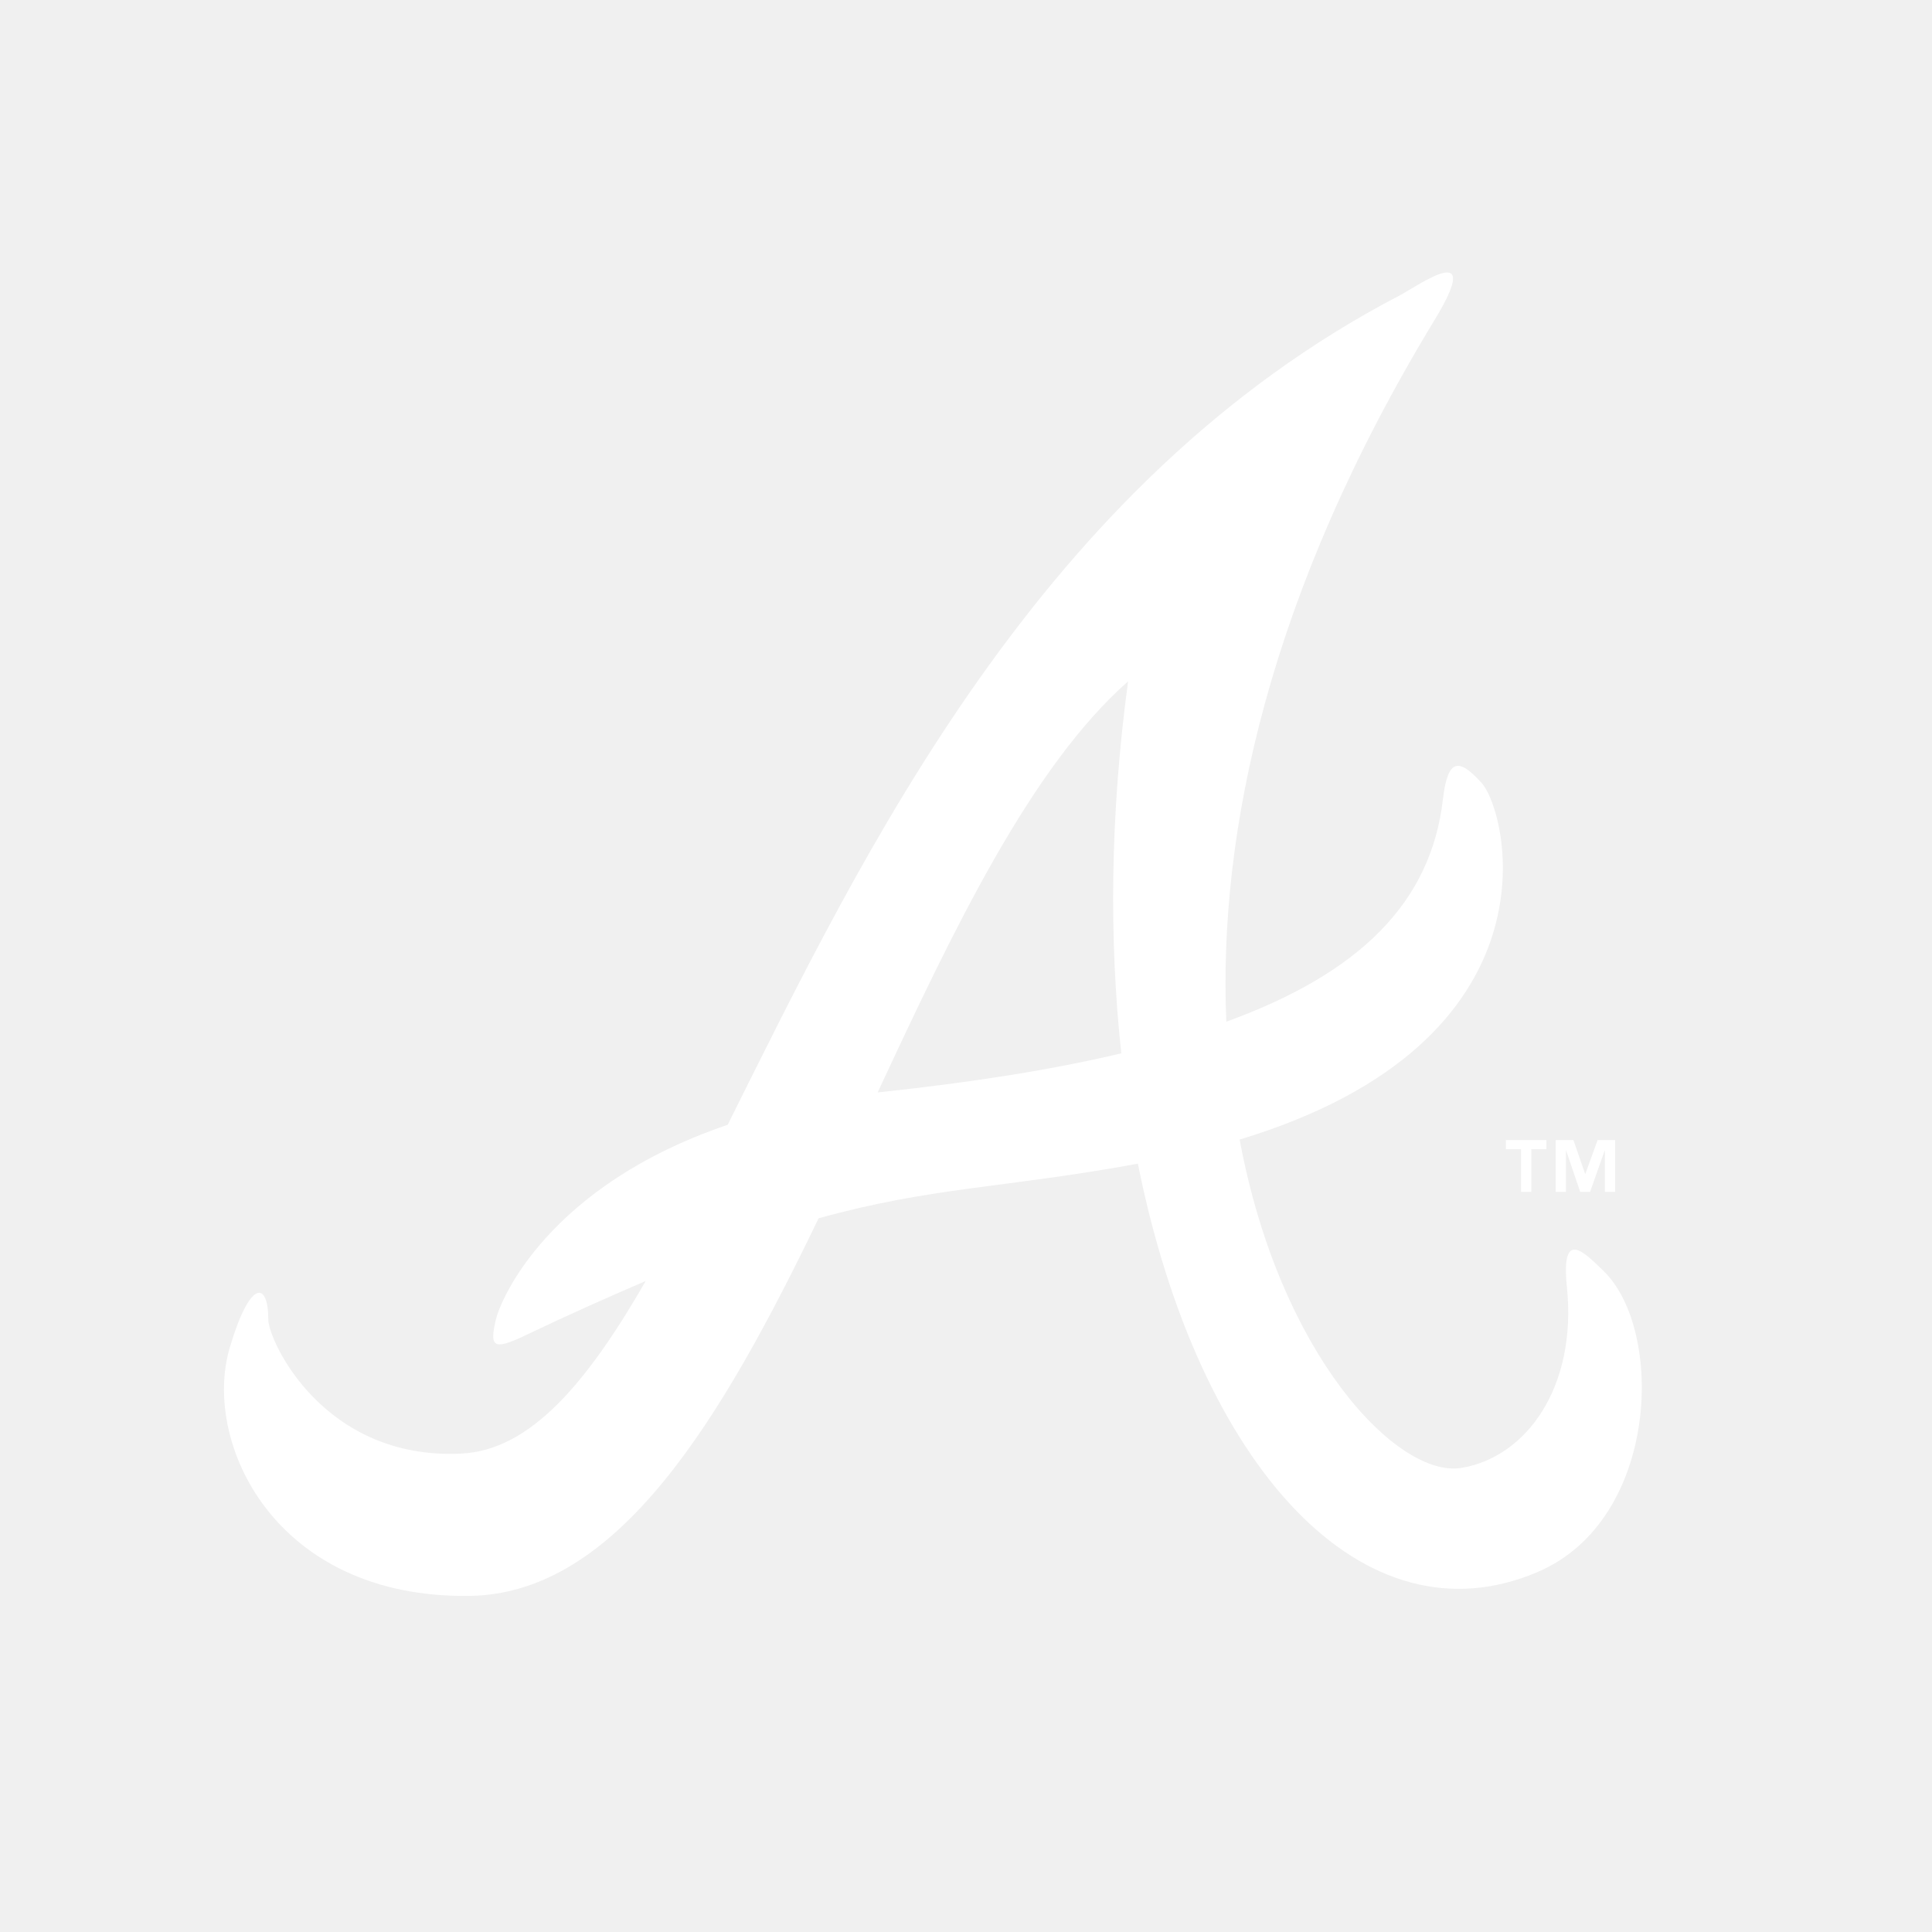
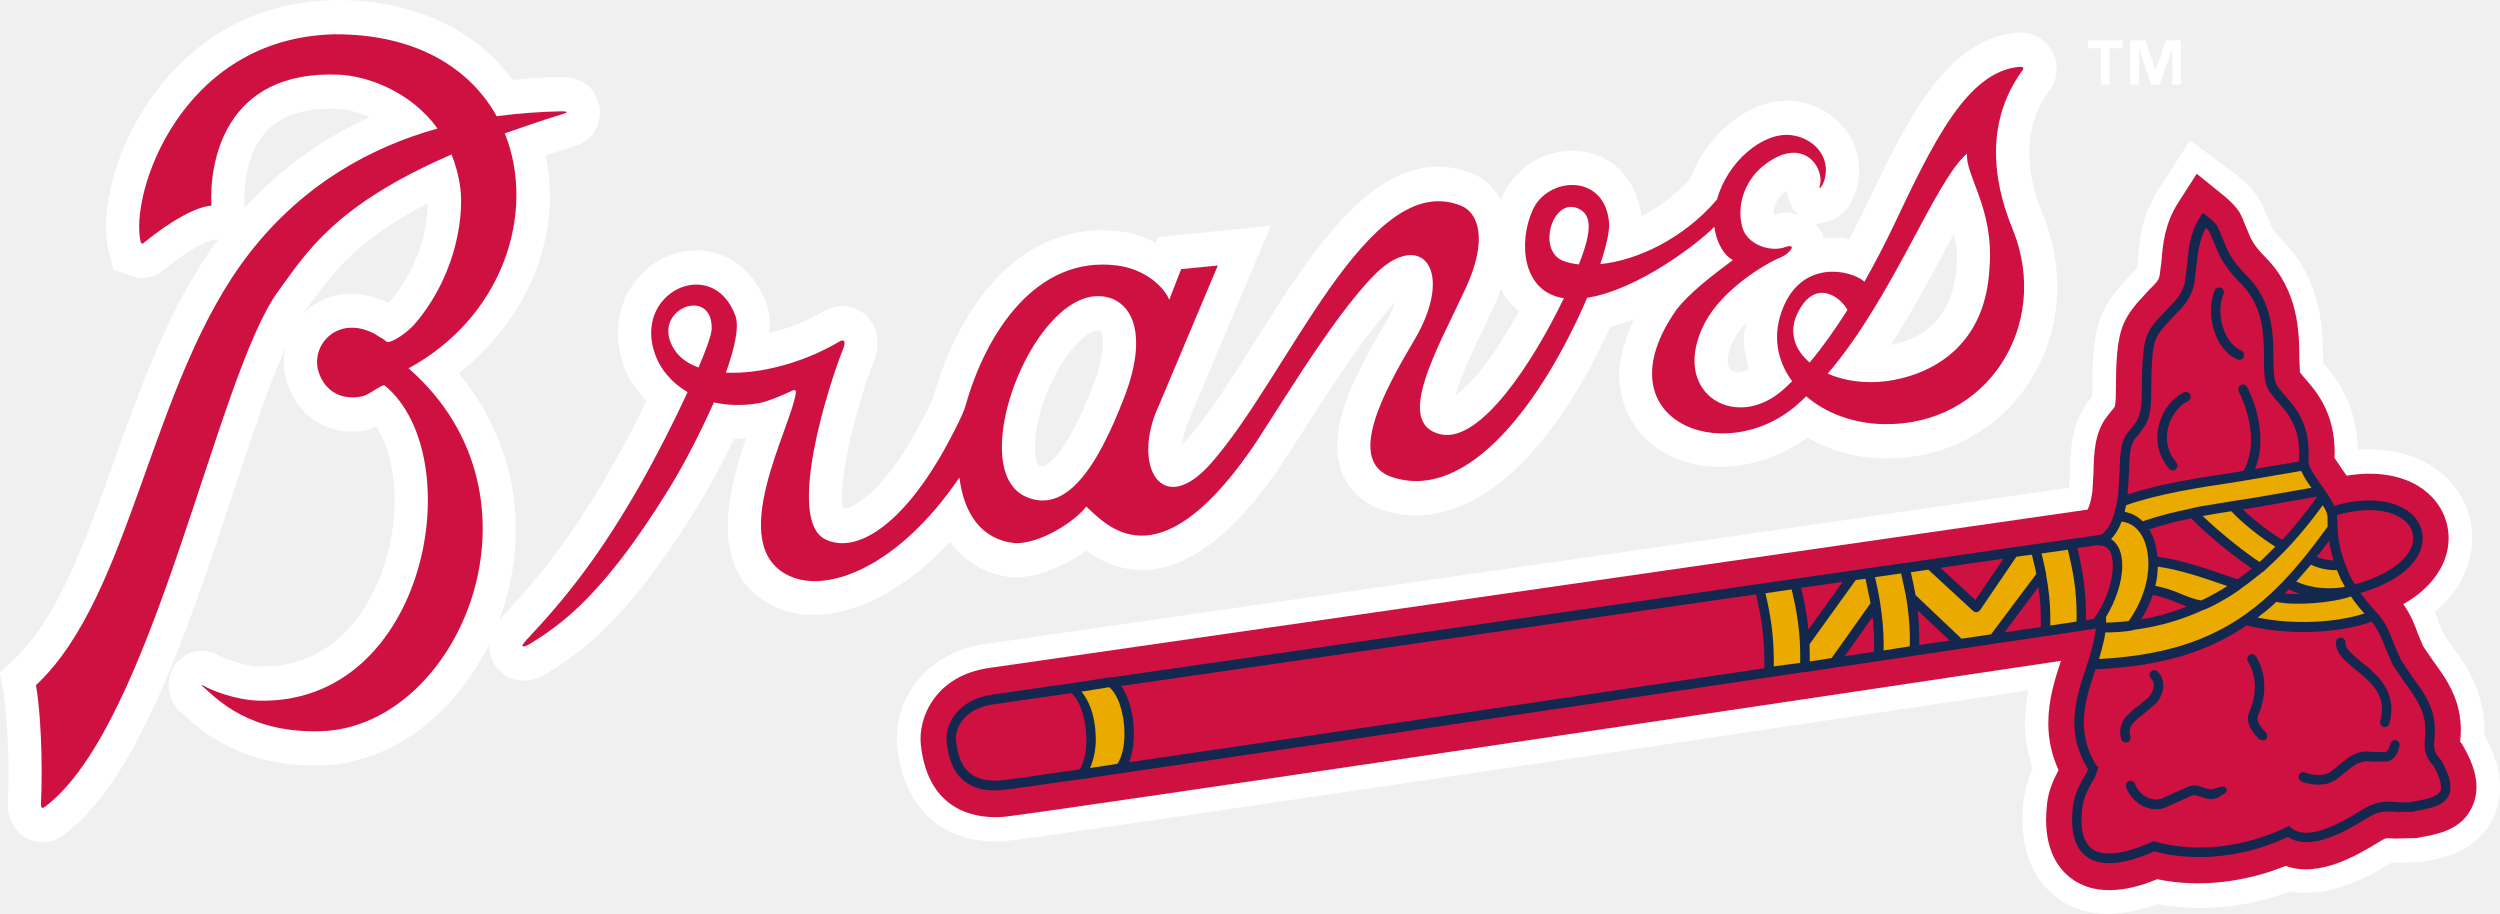
- <svg xmlns="http://www.w3.org/2000/svg" viewBox="0 0 300 300">
-   <path fill="#fff" d="M176.7 180.69c-20.7 3.81-32.04 3.6-49.59 8.49-15.05 31.22-31.17 58.32-54.2 58.63-30.4.42-41.53-23.95-37.25-38.5 3.16-10.72 6-10.4 6-4.42 0 3.24 8.53 21.88 29.97 20.82 10.74-.51 19.54-10.99 28.64-26.8-5.63 2.42-11.82 5.16-18.86 8.52-4.98 2.38-5.36 1.56-4.41-2.54.7-3.01 8.03-20.74 35.99-30.23 21.06-42.19 48.41-99.67 104.43-128.83 2.81-1.47 13.12-8.95 5.38 3.79-25.88 42.56-33.62 79.77-32.38 109.03 20.61-7.48 31.79-18.43 33.64-34.57.74-6.33 2.48-6.42 6-2.51 4.12 4.57 12.88 40.13-37.57 55.38 6.27 33.69 24.6 52.57 34.41 50.99 10.18-1.68 17.99-12.62 16.41-28.09-.92-9 2.47-5.64 5.67-2.51 9.49 9.14 8.69 38.56-10.08 46.7-27.09 11.72-52.73-16.09-62.21-63.34Zm-40.42-11.06c.25-.04.46-.04.7-.07 14.15-1.53 26.38-3.44 37.13-6-1.89-17.55-1.75-37.06 1.06-57.76-15.07 13.3-27.04 38.38-38.89 63.83m101.5 8.82v6.62h-1.6v-6.62h-2.35v-1.42h6.3v1.42Zm11.43 6.62v-6.41h-.04l-2.26 6.41h-1.54l-2.18-6.41h-.03v6.41h-1.59v-8.05h2.75l1.81 5.24h.05l1.9-5.24h2.72v8.05Z" />
+ <svg xmlns="http://www.w3.org/2000/svg" viewBox="0 0 358.857 131.163">
+   <path d="M356.582 105.478c.016-.248.036-.445.036-.723 0-.963-.067-2.16-.377-3.517-.806-3.764-2.828-6.515-4.297-8.51l-1.164-1.696-.523-1.283c-.2-.56-.445-1.222-.76-1.935 3.176-2.627 4.468-5.533 4.98-7.5 1.08-4.218-.108-8.582-3.215-11.675-3.083-3.05-7.654-4.457-12.81-4.085-.155-6.692-3.25-10.487-4.984-12.452-.016-.332-.016-.683-.016-.683-.03-3.91-.077-11.16-5.895-16.992-1.257-1.272-1.406-1.644-1.914-2.917 0 0-.594-1.405-.77-1.788-.316-.786-1.17-2.606-3.94-4.674l-6.573-4.902-4.473 6.97c-2.477 3.817-2.787 7.53-2.994 9.98 0 0-.104.972-.145 1.385-.206.22-.548.56-.548.56l-2.115 2.307-.233.31c-3.01 3.753-3.516 6.94-3.516 14.592l-.04.722c-.21.26-.478.6-.478.6-2.528 3.268-2.62 7.188-2.69 10.063 0 0-.112 2.327-.118 2.368-7.32 1.067-152.062 21.927-155.31 22.393-9.28 1.24-13.574 8.605-12.89 14.86 1.18 10.828 8.816 14.055 15.575 13.466 4.276-.352 109.44-16.052 146.79-21.636-.295 1.49-.518 3.05-.518 4.716 0 2.048.352 4.23 1.112 6.474-.586 1.356-1.066 2.855-1.273 4.572-.125 1.003-.176 1.964-.176 2.834 0 6.018 2.555 9.35 4.87 11.127 3.673 2.833 8.595 3.05 14.51.962 6.15 1.148 12.914.506 19.016-1.82 5.724 1.086 11.567-2.296 14.452-4.043 0 0 .072-.053.088-.053h.27l4.012-.104.662-.134c2.632-.507 7.55-1.43 9.773-6.403.652-1.448.884-2.895.884-4.24 0-3.435-1.608-6.32-2.275-7.5z" fill="#FFF" />
+   <path d="M353.64 107.216l-.254-.445s-.108-.155-.242-.257c.005-.062.005-.165.005-.165.035-.425.087-.972.087-1.593 0-.776-.068-1.696-.3-2.772-.647-3-2.333-5.285-3.698-7.146l-1.402-2.058-.755-1.79c-.424-1.17-.956-2.638-2.104-4.272 4.275-2.42 5.734-5.42 6.225-7.31.77-2.98-.083-6.062-2.296-8.243-2.726-2.71-7.086-3.713-12.055-2.886-.222-.32-.44-.622-.657-.92 0 0-.895-1.325-1.1-1.646.02-.217.035-.475.035-.693 0-5.863-2.7-8.924-4.348-10.785 0 0-.47-.56-.636-.776-.017-.456-.09-2.007-.09-2.007-.02-3.64-.07-9.702-4.86-14.51-1.763-1.78-2.115-2.65-2.684-4.096l-.78-1.862c-.192-.393-.647-1.385-2.648-3l-3.754-3.04-2.633 4.096c-1.994 3.073-2.243 6.134-2.424 8.368l-.284 2.213c-.15.63-.47.993-1.464 1.945l-1.8 1.975-.268.34c-2.12 2.66-2.735 4.604-2.735 12.37 0 1.686-.17 2.12-.17 2.15-.022.012-.462.58-.462.58l-.62.775c-1.83 2.337-1.893 5.336-1.96 7.964l-.16 2.833c-.182 1.272-.43 2.068-.683 2.596-3.315.485-156.113 22.514-157.545 22.71-7.995 1.087-10.347 7.322-9.944 11.024 1.102 10.187 8.704 10.63 11.92 10.363 4.375-.382 122.4-17.995 151.743-22.39-.863 2.576-1.82 5.584-1.82 8.935 0 2.152.394 4.407 1.47 6.753-.797 1.5-1.428 2.99-1.64 4.737-.092.86-.15 1.634-.15 2.368 0 4.603 1.832 7.074 3.512 8.357 4.055 3.134 9.535 1.396 12.44.197 5.933 1.25 12.515.485 18.446-1.914 4.815 1.77 10.426-1.623 13.353-3.413l.662-.382c.316-.197.57-.207 1.686-.124l3.098-.072.694-.144c2.456-.445 5.817-1.076 7.296-4.396.42-.94.595-1.87.595-2.782-.002-2.182-.98-4.24-1.843-5.76z" fill="#CE1141" />
+   <path d="M293.382 31.212c-1.137-2.834-4.39-11.024.636-18.005 1.928-2.337 1.03-4.86.708-5.564-.32-.703-1.65-3.03-4.96-2.967h-.185l-.195.01c-10.223 1.013-15.896 12.97-21.878 25.628-.62 1.292-1.36 2.69-2.074 4.043-.274-.052-.554-.155-.828-.186-.992-.102-1.923.012-2.86.105-.035-.165-.024-.31-.076-.486-.208-.6-.694-1.077-1.113-1.563.823-.207 1.846-.476 1.846-.476 2.818-.743 3.837-3.63 4.152-4.87.202-.828.31-1.655.31-2.473 0-1.87-.538-3.702-1.577-5.274-1.655-2.513-4.385-4.188-7.52-4.602-5.987-.795-12.492 4.23-15.16 11.098-2.156 2.46-4.608 4.2-7.006 5.378-.61-4.892-3.64-8.418-8.113-9.215-4.852-.858-9.82 1.81-11.832 6.34-.083.176-.114.362-.192.57-.972-1.676-2.296-3.072-4.05-3.765-12.87-5.162-22.668 10.404-31.31 24.117-3.448 5.48-6.712 10.662-9.83 14.18-.253.31-.388.35-.594.557.072-.9.294-1.997.926-3.373.067-.155 11.805-28.006 11.805-28.006l-16.216 1.624s-.197.466-.31.796c-1.48-.734-3.083-1.365-4.96-1.602-14.473-1.842-23.382 11.014-26.91 23.672-.216.672-1.468 3.186-2.636 5.264-4.7 8.366-8.723 10.683-10.305 10.838-.12-.455-.237-.9-.237-1.613 0-4.438 2.182-13.456 4.6-19.445.374-1.034.523-1.954.523-2.75 0-2.11-1.06-3.392-1.637-3.93-1.252-1.16-3.45-1.924-5.916-.672-2.762 1.645-5.503 2.626-8.077 3.216.036-.394.144-.85.144-1.242 0-1.116-.144-2.14-.465-3.02-1.547-4.146-4.634-6.877-8.476-7.497-3.858-.61-7.813 1.045-10.337 4.303-1.654 2.16-2.502 4.716-2.502 7.405 0 1.697.34 3.444 1.003 5.182.636 1.634 1.763 3.175 3.087 4.612-1.473 3.05-3.164 6.33-4.85 9.277C83 75.537 78.46 81.763 72.25 88.32c-.258.27-.44.538-.636.807.16-.466.336-.92.497-1.376 1.31-3.93 1.93-7.89 1.93-11.8 0-8.16-2.896-15.957-8.17-22.35 8.122-6.43 13.06-15.738 13.06-25.49 0-1.944-.228-3.858-.6-5.813 1.185-.362 2.37-.765 3.65-1.158 4.52-1.16 4.148-5.224 4.096-5.67-.067-.464-.703-4.467-5.518-4.405-2.38.04-4.684.196-6.955.413C68.826 5.016 60.573-.032 48.023 0c-13.445.31-21.465 7.446-25.84 13.403-5.993 8.13-7.85 17.52-6.592 22.597l.663 2.668 2.735.983c1.665.54 3.444.125 4.762-1.095 3.982-3.216 6.39-4.095 6.97-4.158l.59-.04c-6.81 9.193-10.937 20.652-14.923 31.78C12.224 77.793 8.29 88.797 1.964 94.67L0 96.522l.476 2.69c.527 3.03.92 9.514.642 16.04-.04 2.275.982 4.115 2.704 5.046s3.754.744 5.41-.496c10.677-7.984 17.89-29.826 24.25-49.094 2.643-7.973 5.172-15.586 7.504-20.83-.294 1.398-.31 2.846.016 4.304 1.494 5.688 6.24 8.656 11.846 7.54 0 0 .527-.24 1.143-.528 1.72 2.637 2.65 6.443 2.65 10.632 0 3.258-.56 6.743-1.707 10.01-1.494 4.24-6.194 14.087-17.643 13.83-2.477-.074-5.053-1.16-5.554-1.43-2.922-1.716-5.58-.464-6.775 1.45-1.235 1.974-1.126 4.984 1.46 6.96-.265-.238.15.144.15.144 2.49 2.235 8.345 7.52 19.954 7.064 9.7-.414 18.786-7.27 23.735-17.53-.012.125-.048.27-.048.403 0 1.51.72 2.627 1.07 3.062 1.278 1.685 3.962 2.894 7.312.816 1.87-1.168 4.384-2.833 7.105-5.315 4.602-4.24 9.136-10.05 14.266-18.325.243-.393 2.86-4.633 5.408-9.96.553.012 1.137-.02 1.717-.05-1.28 3.753-2.62 8.293-2.62 12.606 0 4.81 1.68 9.247 7 11.646 5.973 2.71 15.695.455 24.9-9.432 2.166 2.865 5.155 4.737 8.904 5.1 3.713.123 7.674-1.698 10.678-3.828 2.213 1.593 5.25 3.123 9.292 2.69 5.926-.63 11.82-5.214 18.02-14.055l3.646-5.574c3.65-5.74 9.112-14.262 13.378-18.73-.31.828-.667 1.76-1.37 2.927-3.584 6.05-6.976 12.297-6.976 17.686 0 1.27.186 2.48.605 3.628.947 2.648 3.02 4.623 5.813 5.554 11.437 3.796 23.538-6.018 32.784-26.207 1.168-.32 2.31-.723 3.44-1.2-1.314 2.855-2.168 5.544-2.168 7.9 0 3.972 1.63 7.19 3.862 9.34 5.704 5.524 15.72 5.214 23.166-.185 3.196 1.82 6.94 2.937 10.927 2.978 8.61.145 16.202-3.794 20.82-10.786 4.556-6.902 5.377-15.806 2.192-23.8zm-258.28-1.997c-.058-1.096-.21-6.846 3.205-10.435 2.203-2.296 5.636-3.35 10.203-3.155 1.085.062 2.787.403 4.6 1.17-6.896 3.11-12.905 7.497-17.978 13.01l-.03-.59zM43.55 45.07c.062-.083.124-.196.17-.28l.942-1.313c3.004-4.167 6.526-9.04 16.74-14.293-.038 2.586-.69 8.212-5.105 13.683l-.057.062c-.16.206-.366.38-.563.547-3.955-1.954-8.124-1.737-11.252.766-.31.258-.6.538-.875.827zm237.288-7.136c-.378 8.036-5.104 10.725-9.458 11.593 2.958-4.52 5.487-9.245 7.73-13.444.455-.827.916-1.697 1.377-2.524.176.96.402 1.88.402 3.02 0 .434-.027.88-.052 1.354zm-29.744 15.12c-1.07.373-2.084.538-2.606.083-.337-.3-.49-.765-.49-1.385 0-.818.31-1.892.925-3.062.434-.868 1.086-1.695 1.846-2.492-.12.755-.466 1.49-.466 2.212 0 1.583.3 3.124.79 4.644zm6.608-22.72s.29.31.45.475c-1.02-.27-2.084-.466-3.434 0l.084-.01c-.04 0-.114-.033-.192-.053 0-.062-.025-.114-.025-.176 0-1.075.594-2.182 1.313-2.77.253-.217.418-.31.62-.425.144 1.447.792 2.513 1.184 2.958zm-43.008 13.143c.373-.796.497-1.406.76-2.15.12.268.17.557.3.806.574 1.055 1.48 1.77 2.3 2.544-3.582 6.506-7.02 10.714-9.14 12.07.73-2.68 2.786-6.992 4.063-9.65l1.717-3.62zM149.98 66.83c-.18.104-.357.176-.854-.04-.253-.114-.976-1.945-.2-5.865 1.5-7.457 6.338-13.507 8.697-13.507.3 0 .346.072.377.113.17.25.326.808.326 1.718 0 1.262-.32 3.196-1.354 5.906-3.7 9.65-6.284 11.387-6.992 11.676z" fill="#FFF" />
+   <g fill="#CE1141">
+     <path d="M288.97 33.073c-1.152-2.895-5.522-13.414 1.21-22.793.394-.466.363-.714-.345-.683-7.442.703-12.256 10.61-18.063 22.887-1.215 2.555-2.632 5.254-4.142 7.943-2.063-1.747-8.827-3.112-11.65 3.66-1.64 3.922-.926 7.665 1.267 10.634-.58.57-1.163 1.138-1.737 1.593-6.873 5.555-15.88-.227-10.787-9.98 2.493-4.767 8.64-8.51 11.004-9.44 1.143-.478 2.373-2.06.506-1.418-2.25.796-5.46-.466-6.122-2.803-.955-3.382.56-6.836 2.794-8.698 5.652-4.726 8.946-.155 8.35 2.545-.316 1.002.398.257.683-.89.816-3.217-1.65-5.813-4.768-6.227-4.153-.527-9.257 3.878-10.71 9.245-4.814 5.627-11.47 8.73-16.75 9.266.844-2.533 1.36-4.768 1.258-5.957-.606-7.156-8.832-6.628-10.98-1.778-2.098 4.694-1.436 11.757 4.495 12.627-4.452 9.235-11.992 20.828-17.686 19.536-6.773-1.54-.418-12.307 3.605-20.994 3.186-6.89 1.856-10.82-.708-11.832-13.315-5.336-24.79 24.48-35.903 37.034-7.093 8.005-11.4.186-7.486-8.242l8.506-20.198-5.27.527-1.706 4.394c-.687-1.77-3.402-4.406-7.487-4.922-11.526-1.48-18.807 9.566-21.76 20.156-.398 1.448-2.472 5.254-3.087 6.36-6.04 10.755-12.596 14.954-17.012 12.804-5.73-2.762.43-22.122 2.554-27.386.382-1.044.17-1.396-.513-1.044-4.986 2.99-11.325 4.737-16.335 4.488 1.272-3.527 1.95-6.608 1.354-8.19-3.27-8.822-14.955-3.288-11.424 5.812.755 1.986 2.337 3.858 4.57 5.182-1.97 4.282-4.487 9.215-6.654 13.03-5.688 10.032-10.606 16.32-16.387 22.443-1.426 1.52-.18 1.035.486.62 2.003-1.24 4.117-2.698 6.388-4.777 4.348-4.013 8.718-9.71 13.42-17.312 1.813-2.907 4.435-7.8 6.52-12.535 1.902.413 4.064.537 6.49.103 1.353-.237 3.908-1.376 4.937-1.862.274-.113.357.25.357.25-.513 4.91-10.466 22.11-.864 26.453 5.363 2.43 15.482-1.168 24.33-14.158.63 5.15 3.16 8.955 8 9.42 3.593.114 8.666-3.154 10.202-5.263 2.89 2.637 10.095 11.148 23.482-7.9 3.222-4.582 11.485-18.834 17.85-25.307 6.687-6.785 11.765-.766 5.73 9.37-4.38 7.384-9.82 17.405-3.16 19.618 10.984 3.65 21.62-10.952 28.007-25.742 7.212-1.117 15.895-7.767 18.258-10.187.176 1.685 1.107 4 2.663 4.767-3.055 2.285-6.287 4.757-8.097 7.125-11.045 15.68 6.542 22.908 17.245 13.713.477-.393.92-.847 1.37-1.272 2.803 2.4 6.785 3.94 11.185 3.993 14.842.245 23.933-14.213 18.518-27.813zM96.71 50.043c-3.433-5.646 5.632-9.13 5.445-2.8-.025.816-.755 2.864-1.887 5.51-1.54-.567-2.793-1.436-3.558-2.71zm64.694 6.92c-4.038 10.53-8.53 16.837-14.158 14.335-8.677-3.878.678-28.793 10.378-28.793 4.24 0 7.622 4.416 3.78 14.46zm64.964-27.106c2.197.848 2.197 3.216.264 8.097-.838-.092-1.63-.258-2.296-.527-3.728-1.54-1.495-8.915 2.032-7.57zm31.657 15.1c2.45-5.037 6.08-2.452 7.166-.466-1.748 2.752-3.564 5.328-5.43 7.55-2.16-1.85-3.056-4.384-1.737-7.083zm27.56-6.66c-.573 12.576-9.87 15.77-14.788 16.413-3.144.403-6.102-.052-8.44-1.076 9.48-11.107 15.334-27.613 20.003-31.595-.306 3.12 3.858 7.828 3.226 16.257zM72.46 19.143c2.52-.88 5.187-1.81 8.166-2.73.682-.166 1.205-.435 0-.435-2.757.052-5.932.25-9.33.704-3.814-6.857-11.52-11.8-23.252-11.76-22.142.476-29.522 23.073-27.84 29.848.03.124.2.3.38.124 4.133-3.36 7.597-5.202 9.764-5.378-.336-5.978 1.733-19.557 18.373-18.79 3.745.164 10.125 2.232 14.076 7.724-9.225 2.586-19.102 7.736-27.008 17.913-14.235 18.305-16.84 49.145-30.622 61.98.64 3.7.998 10.66.714 17.115-.016.703.362.507.57.352 15.537-11.646 24.56-61.825 33.48-73.998 4.002-5.46 8.04-12.348 24.888-19.64.58 1.458 1.035 3.062 1.267 4.872.41 3.33-.18 11.593-6.133 18.967-1.36 1.748-3.708 3.217-4.4 3.083-.868-.714-.76-.475-1.727-1.148-5.16-2.76-9.064 1.303-8.19 5.11.672 2.533 2.76 4.54 6.32 3.846 1.09-.216 2.925-1.86 3.282-1.56 12.348 10.217 6.122 45.763-18.036 45.235-3.665-.103-7.166-1.665-7.76-2.038-.59-.352-.6-.165-.213.104 1.954 1.718 6.624 6.724 17.116 6.3 19.56-.84 33.565-33.53 12.302-52.073C72.228 45.504 77 30.457 72.46 19.143z" />
+   </g>
+   <g fill="#13274F">
+     <path d="M350.413 109.14c-1.123-1.2-1.07-1.883-.972-3.103.068-.828.15-1.862-.144-3.227-.46-2.183-1.77-3.95-3.025-5.647l-1.66-2.493-1.02-2.337c-.536-1.49-1.08-3.03-2.853-4.85-.15-.165-.285-.31-.424-.476l-1.505-1.883c4.85-1.416 8.05-3.837 8.795-6.7.42-1.635-.047-3.28-1.277-4.5-1.763-1.747-5.64-2.947-11.277-1.324-.012-.01-.032-.04-.032-.083-.45-.93-1.112-1.892-1.8-2.854-.083-.104-.155-.197-.232-.32-.383-.56-.905-1.366-1.277-1.997-.21-.454-.374-.847-.353-1.168.366-5.16-1.774-7.602-3.33-9.36-.7-.796-1.298-1.458-1.47-2.172-.2-.755-.217-1.892-.227-3.175-.02-3.412-.057-8.087-3.718-11.79-2.332-2.304-2.9-3.743-3.542-5.377l-.693-1.634c-.238-.622-1.21-1.386-1.62-1.687l-.568-.424-.39.61c-1.457 2.264-1.648 4.54-1.82 6.546l-.36 2.843c-.44 1.758-1.45 2.75-2.524 3.805l-1.458 1.562-.305.382c-1.345 1.696-1.887 2.668-1.887 9.938 0 3.392-.55 4.043-1.515 5.222l-.558.694c-1.028 1.324-1.08 3.423-1.127 5.626l-.207 3.34c-.062.425-.135.828-.202 1.18l-.388 1.572c-.01 0-.01.02-.01.02h-.01c-.43 1.386-.977 2.162-1.614 2.72-.072.042-.13.094-.2.125-.42.073-4.676.683-11.563 1.675l-1.152.145c-.02 0-.02.02-.036.02-4.323.622-9.598 1.386-15.503 2.245-.012 0-.017-.01-.017-.01l-3.097.444c-33.24 4.81-84.427 12.194-110.738 15.978-.06 0-.104-.032-.16-.032l-3.397.55-13.34 1.913c-5.36.723-6.97 4.54-6.728 6.773.2 1.862.822 7.57 7.9 6.97.746-.072 4.98-.662 11.573-1.602.036 0 .057.01.093.01l3.527-.548c22.85-3.32 66.748-9.846 99.893-14.79l.305-.02 1.784-.27c13.6-2.057 25.224-3.784 32.578-4.88.047 0 .113.01.165 0l5.125-.786c.016 0 .016-.01.03-.01.813-.125 1.486-.23 1.987-.3-.17 1.664-.693 3.454-1.318 5.366-.863 2.545-1.77 5.264-1.77 8.16 0 2.152.57 4.375 1.967 6.68-.056.146-.185.456-.185.456-1.262 2.058-1.8 3.37-1.986 4.892-.084.673-.12 1.313-.12 1.903 0 2.46.67 4.218 2.022 5.242 1.964 1.52 5.258 1.272 9.762-.703 6.056 1.6 13.182.795 19.205-2.09 3.21 2.192 8.335-.858 11.143-2.554l.698-.414c1.366-.817 2.618-.713 3.827-.61l2.11-.02.714-.145c2.028-.373 3.92-.734 4.598-2.244.524-1.177.172-2.75-1.095-5.004zm-195.427 1.292c-6.464.95-10.596 1.53-11.31 1.582-5.118.445-6.132-2.813-6.447-5.72-.017-.082-.02-.175-.02-.29 0-1.375.955-4.322 5.573-4.932l10.963-1.582c.904.672 1.67 2.348 2.016 4.447.413 2.606.103 5.16-.776 6.495zm98.27-14.51c-30.794 4.592-68.946 10.248-91.186 13.486.807-1.975.812-4.633.486-6.598-.3-1.81-.874-3.3-1.634-4.344l91.145-13.155c.676 2.887 1.276 6.113 1.19 10.612zm6.334-5.553c-.222-2.256-.615-4.19-1.05-5.99l5.97-.858-4.92 6.847zm5.202 3.825l4.002-5.636c.166 1.488.254 3.153.218 5.004-1.376.207-2.778.414-4.22.63zm10.704-1.604c.02-1.84-.062-3.474-.228-4.984l4.587 4.344c-1.412.207-2.87.424-4.36.64zm8.06-6.462c-.677-.62-3.474-3.196-5.03-4.624l9.06-1.313c-1.247 1.853-3.507 5.173-4.03 5.938zm9.386 3.878c-1.566.217-3.31.486-5.212.775l4.882-6.535c.237 1.634.366 3.507.33 5.76zm52.455-15.058c.647.63 1 1.437 1 2.285 0 .27-.032.538-.1.838-.625 2.4-3.717 4.54-8.252 5.803-.393-.527-.755-1.262-1.06-2.027-.145-.31-.264-.642-.352-.942-.005-.03-.036-.052-.052-.072-.278-.786-.49-1.49-.614-1.944-.19-.818-.305-1.573-.382-2.255-.047-.6-.047-1.18-.047-1.645 0 0-.036-.207-.077-.476v-.28c0-.02-.005-.04-.005-.06v-.063c0-.053-.02-.105-.026-.166 5.07-1.457 8.473-.485 9.967 1.004zm-11.07 2.69c.056.433.133.867.258 1.333 0 0 .004.012.015.032v.04l.005.042c.098.434.228.89.362 1.356-.86-.01-1.68-.186-2.41-.497.585-.754 1.185-1.52 1.77-2.306zm-1.697-6.37c-1.412 2.005-3.062 4.114-5.01 6.204-1.526-.827-4.034-2.77-5.694-4.364.57-.083 1.143-.176 1.697-.25l9.007-1.59zm-2.446 14.012c-.806 0-1.556-.02-2.218-.093.196-.197.393-.382.594-.59.528.27 1.066.497 1.624.683zm-20.492-5.358c-.12-1.282-.414-2.45-.864-3.33-.1-.238-.243-.403-.362-.6 1.93-.63 3.962-1.158 6.06-1.593 2.66 2.71 6.465 5.708 8.71 7.208-.658.527-1.34 1.044-2.04 1.54l-1.732-.578c-2.792-.982-6.55-2.255-9.772-2.648zm4.23 7.147c-2.038.795-4.2 1.427-6.547 1.84.72-1.2 1.252-2.368 1.63-3.505 1.2.186 2.363.642 3.5 1.107.46.196.925.38 1.417.557zm-8.32-19.237c.046-1.986.082-3.846.837-4.81l.517-.64c1.215-1.47 1.84-2.4 1.84-6.133 0-7.064.528-7.726 1.588-9.03l.32-.412 1.334-1.438c1.1-1.086 2.373-2.316 2.895-4.478l.398-3.03c.15-1.718.413-3.455 1.297-5.182.254.248.46.445.507.57.016.03.667 1.58.667 1.58.687 1.708 1.324 3.332 3.847 5.875 3.28 3.268 3.31 7.436 3.33 10.777.017 1.385.017 2.585.26 3.527.268 1.034 1.003 1.86 1.783 2.75 1.35 1.53 3.015 3.423 3.015 7.27 0 .33 0 .682-.032 1.034-.005.052-.005.114-.005.176l-6.297 1.076c1.577-3.826.47-8.583-1.143-11.758-.17-.33-.57-.477-.915-.28-.33.165-.45.6-.28.94 1.572 3.114 2.658 7.9.678 11.377l-1.128.196c-5.315.787-10.77 1.615-15.513 3.187l.2-3.144zm-5.074 21.025c-.3.052-.67.113-1.107.165.07-4.22-.505-7.27-1.235-10.352l2.968-.433c.047.01.077.05.14.05.802 0 1.33.332 1.654 1.036.948 2.09-.22 6.64-2.42 9.535zm49.75 24.697c-.392.848-1.943 1.16-3.6 1.458l-.728.145h-1.753c-1.293-.114-2.875-.238-4.613.786l-.714.414c-2.435 1.49-7.523 4.57-9.964 2.48l-.336-.3-.393.208c-2.203 1.087-10.084 4.48-18.843 2.06l-.228-.053-.212.093c-4.09 1.84-7.074 2.16-8.64.962-1.258-.972-1.708-2.927-1.357-5.864.15-1.282.636-2.44 1.774-4.292l.56-1.53-.218-.124c-3.21-4.974-1.7-9.525-.217-13.93 9.525-.425 16.185-2.524 21.697-6.3 5.678 1.45 13.058 1.222 17.95-.526 1.018 1.282 1.463 2.41 1.88 3.568l1.108 2.576 1.77 2.617c1.163 1.582 2.356 3.236 2.776 5.12.134.61.17 1.147.17 1.633 0 .424-.03.806-.056 1.18-.025.33-.056.64-.056.982 0 .962.222 1.934 1.324 3.06.662 1.242 1.028 2.256 1.028 2.98 0 .235-.03.42-.107.597z" />
+     <path d="M314.38 56.654c.15.36.012.775-.34.93-1.386.683-2.544 2.317-2.89 4.086-.342 1.717.097 3.36 1.225 4.685.253.29.237.734-.036.992-.28.25-.704.238-.968-.05-1.433-1.656-1.986-3.735-1.557-5.907.43-2.203 1.87-4.2 3.656-5.067.337-.166.746-.01.91.33zM336.022 91.526c.372.02.662.33.64.724-.05.868 1.046 1.758 2.308 2.77 2.23 1.81 5.275 4.293 4.002 8.833-.113.382-.486.6-.842.486-.362-.105-.57-.508-.466-.86 1.024-3.64-1.293-5.543-3.527-7.342-1.5-1.23-2.91-2.368-2.83-3.97.023-.373.337-.683.715-.642zM343.11 106.77c-.206.92-.51 1.128-.743 1.2l-1.412-.03-1.525-.073c-.963.104-1.92.517-2.642 1.117l-2.384 1.903-.543.227c-.997.238-1.985.145-3.014-.237-.352-.134-.734.04-.868.403-.134.372.047.765.403.9 1.278.485 2.52.578 3.77.29l1.08-.487 2.39-1.892c.533-.454 1.267-.754 1.95-.827l1.184.062 2-.02c1.262-.383 1.573-1.76 1.666-2.213.088-.383-.14-.744-.497-.838-.36-.084-.733.155-.812.517zm-6.322 2.214zM323.834 94.215c1.474 2.4 1.587 5.48.305 8.46-.27.63.004 1.273.992 2.35 0 0 .352.308.3.62-.068.31-.077.57-.393.6-.223.02-.586.03-.865-.25-.657-.693-2.016-2.162-1.277-3.878 1.097-2.565 1.03-5.15-.212-7.146-.196-.32-.108-.764.212-.96.316-.208.735-.105.936.205zM309.717 96.398c1.313 1.334.874 3.3-.248 4.58l-1.682 1.43c-1.49 1.115-2.394 1.88-1.996 3.298.11.362-.104.744-.465.838-.352.113-.73-.083-.838-.465-.673-2.422 1.09-3.735 2.496-4.79l1.494-1.26c.378-.435 1.173-1.75.285-2.65-.264-.257-.274-.702 0-.97.26-.28.69-.28.952-.012zM306.46 112.51c.605 1.635 2.27 2.575 3.785 2.152l1.934-.89 2.026-.9c.802-.28 1.53-.03 2.167.197.518.155.967.33 1.334.185l.558-.176-.03.02c.03-.02.93-.353 1.172-.125.652.62-.305 1.045-.02.87l-1.07.692-.15.03c-.818.31-1.557.053-2.213-.175-.518-.176-.967-.32-1.36-.196l-1.774.827-2.224.992c-2.187.61-4.556-.723-5.4-3-.132-.35.038-.774.39-.91.352-.122.74.054.874.406zM318.82 41.316c.345.156.49.57.345.92-.646 1.51-.595 3.537.134 5.336.557 1.356 1.43 2.358 2.383 2.73.357.135.527.538.41.89-.135.362-.524.55-.87.414-1.333-.517-2.456-1.747-3.175-3.496-.863-2.13-.91-4.6-.13-6.432.156-.362.56-.517.9-.362z" />
+   </g>
+   <g fill="#EAAA00">
+     <path d="M322.614 68.92c.005-.012.015-.012.03-.012 2.43-.424 6.998-1.2 7.67-1.313.015.04.067.093.082.144.33.745.823 1.5 1.392 2.285l-8.362 1.448c-1.602.248-3.206.486-4.804.765-2.316.353-3.578.59-4.043.735-2.426.506-4.794 1.086-7.013 1.862-.75-.735-1.63-1.2-2.59-1.356.067-.31.144-.63.212-.963 4.767-1.665 10.423-2.524 15.93-3.35 0 0 .594-.104 1.494-.248zM339.404 88.062c-4.318 1.376-10.29 1.613-15.342.59.15-.093.294-.228.434-.362.207-.145.382-.28.58-.434.594-.486 1.2-.993 1.674-1.458 2.684.578 8.056.165 10.704-.787.538.797 1.16 1.574 1.867 2.37.037.03.07.07.084.082zM290.27 79.8c.47-.053 1.007-.114 1.395-.177.1.425.337 1.396.502 2.09.036.227.077.453.124.68-.464.622-6.173 8.244-6.483 8.657-.45.063-3.718.538-4.246.63-.428-.402-6.152-5.822-6.597-6.256-.202-1.138-.44-2.213-.678-3.28.812-.103 2.104-.32 2.508-.38l6.432 5.935c.14.123.33.185.527.175.18-.02.367-.155.477-.3 0 0 4.92-7.25 5.2-7.654l.84-.12zM272.895 82.312l.657 3.072c.346 1.934.594 4.013.594 6.526 0 .28 0 .58-.01.868-.74.113-2.787.424-3.765.59 0-.238.016-.477.016-.703 0-2.224-.196-4.127-.475-5.896h.006c-.036-.28-.113-.745-.217-1.294-.078-.36-.14-.723-.218-1.086-.124-.57-.238-1.107-.34-1.54.324-.053.81-.114 1.312-.187l2.44-.35zM253.415 85.156c.926-.134 2.958-.434 3.765-.55.615 2.566 1.168 5.38 1.225 9.03v1.52c-.75.083-2.823.373-3.796.507.01-.238.01-.497.01-.714 0-4.075-.564-7.085-1.205-9.794zM259.77 94.95c.012-.63.012-1.252-.01-1.83v-.663c.253-.34 6.298-8.75 6.624-9.204.3-.04.848-.104 1.396-.176.156.766.61 2.978.724 3.505-.373.527-5.264 7.447-5.58 7.87-.248.053-1.116.187-1.964.322-.393.04-.786.113-1.19.176zM294.293 89.79c.005-.21.02-.435.02-.643 0-2.648-.258-4.757-.61-6.598.02-.042.025-.105 0-.166-.294-1.48-.502-2.37-.662-2.938.952-.124 2.98-.434 3.786-.538.694 2.855 1.262 5.688 1.262 9.494 0 .258-.016.558-.02.827-1.04.166-2.308.342-3.775.56zM330.04 82.995c.077-.093.155-.197.248-.29.512-.58 1.148-1.324 1.437-1.654 1.128.54 2.384.828 3.724.776.16.393.34.807.52 1.23.16.322.322.643.498.932.015.052.047.104.077.145.016.052.03.083.04.113-2.037.362-4.647.29-6.975-.765.062-.072.217-.268.43-.485zM315.954 86.2c-.952-.165-1.924-.55-2.953-.972-1.137-.476-2.327-.9-3.613-1.127.232-.95.33-1.882.346-2.76 3.04.403 6.62 1.613 9.297 2.553l.693.228c-1.163.745-2.4 1.43-3.702 2.05-.014 0-.046.03-.066.03zM324.34 80.667c-1.897-1.22-5.44-3.99-8.16-6.598.71-.135 1.438-.26 2.136-.374.595-.103 1.236-.196 1.975-.31 1.444 1.573 4.304 3.88 6.32 5.078-.703.694-1.87 1.85-1.87 1.85l-.31.27c-.022.032-.058.052-.09.083zM304.54 74.876c.958.103 1.816.548 2.473 1.376l.037.04c.212.27.402.57.574.91.486 1.004.754 2.256.765 3.703.004.04.004.083.004.113-.005.55-.052 1.128-.15 1.727-.004.083-.02.156-.036.238-.34 1.934-1.173 4.054-2.626 6.154-.295.03-.585.092-.895.103-.047 0-.088.01-.145.01-.718.073-1.478.105-2.228.125l-.005-.786h-.022c1.345-2.184 2.348-5.007 2.348-7.386 0-.92-.144-1.778-.46-2.472-.274-.59-.667-1.034-1.143-1.355.62-.65 1.115-1.457 1.508-2.5z" />
+     <path d="M301.692 93.17c.228-.785.404-1.56.506-2.356.005-.01.01-.02.01-.032.953 0 2.772-.072 3.916-.3.046-.01.06-.04.097-.062 3.698-.476 7.018-1.478 9.97-2.833.942-.27 3.895-1.883 5.493-3.092 0 0 .005-.01.01-.032 1.076-.744 2.084-1.53 3.047-2.337.04-.03.103-.05.134-.06l.765-.725.06-.05c3.135-2.844 5.658-5.937 7.71-8.77.223.31.435.702.564 1.086.068.196.125.402.134.59V75.6c-.03.042-.06.094-.06.094-8.534 11.82-16.078 18.005-32.75 18.906.13-.436.275-.922.394-1.43zM159.21 98.642c.9.693 1.67 2.327 2.006 4.416.13.775.192 1.572.192 2.317 0 1.8-.377 3.34-1.02 4.27-.46.073-2.56.394-3.913.6.502-1.21.816-2.606.816-4.033 0-.88-.07-1.748-.2-2.504-.31-1.954-1.003-3.36-1.846-4.426 1.33-.216 3.496-.558 3.966-.64z" />
+   </g>
+   <path d="M304.666 6.93h-1.85v5.21h-1.253V6.93h-1.856V5.8h4.96v1.13zm8.402 5.21h-1.256V7.085h-.032l-1.774 5.057h-1.215l-1.71-5.056h-.03v5.057h-1.258V5.8h2.172l1.422 4.138h.036l1.494-4.137h2.15v6.34h.002z" fill="#FFF" />
</svg>
